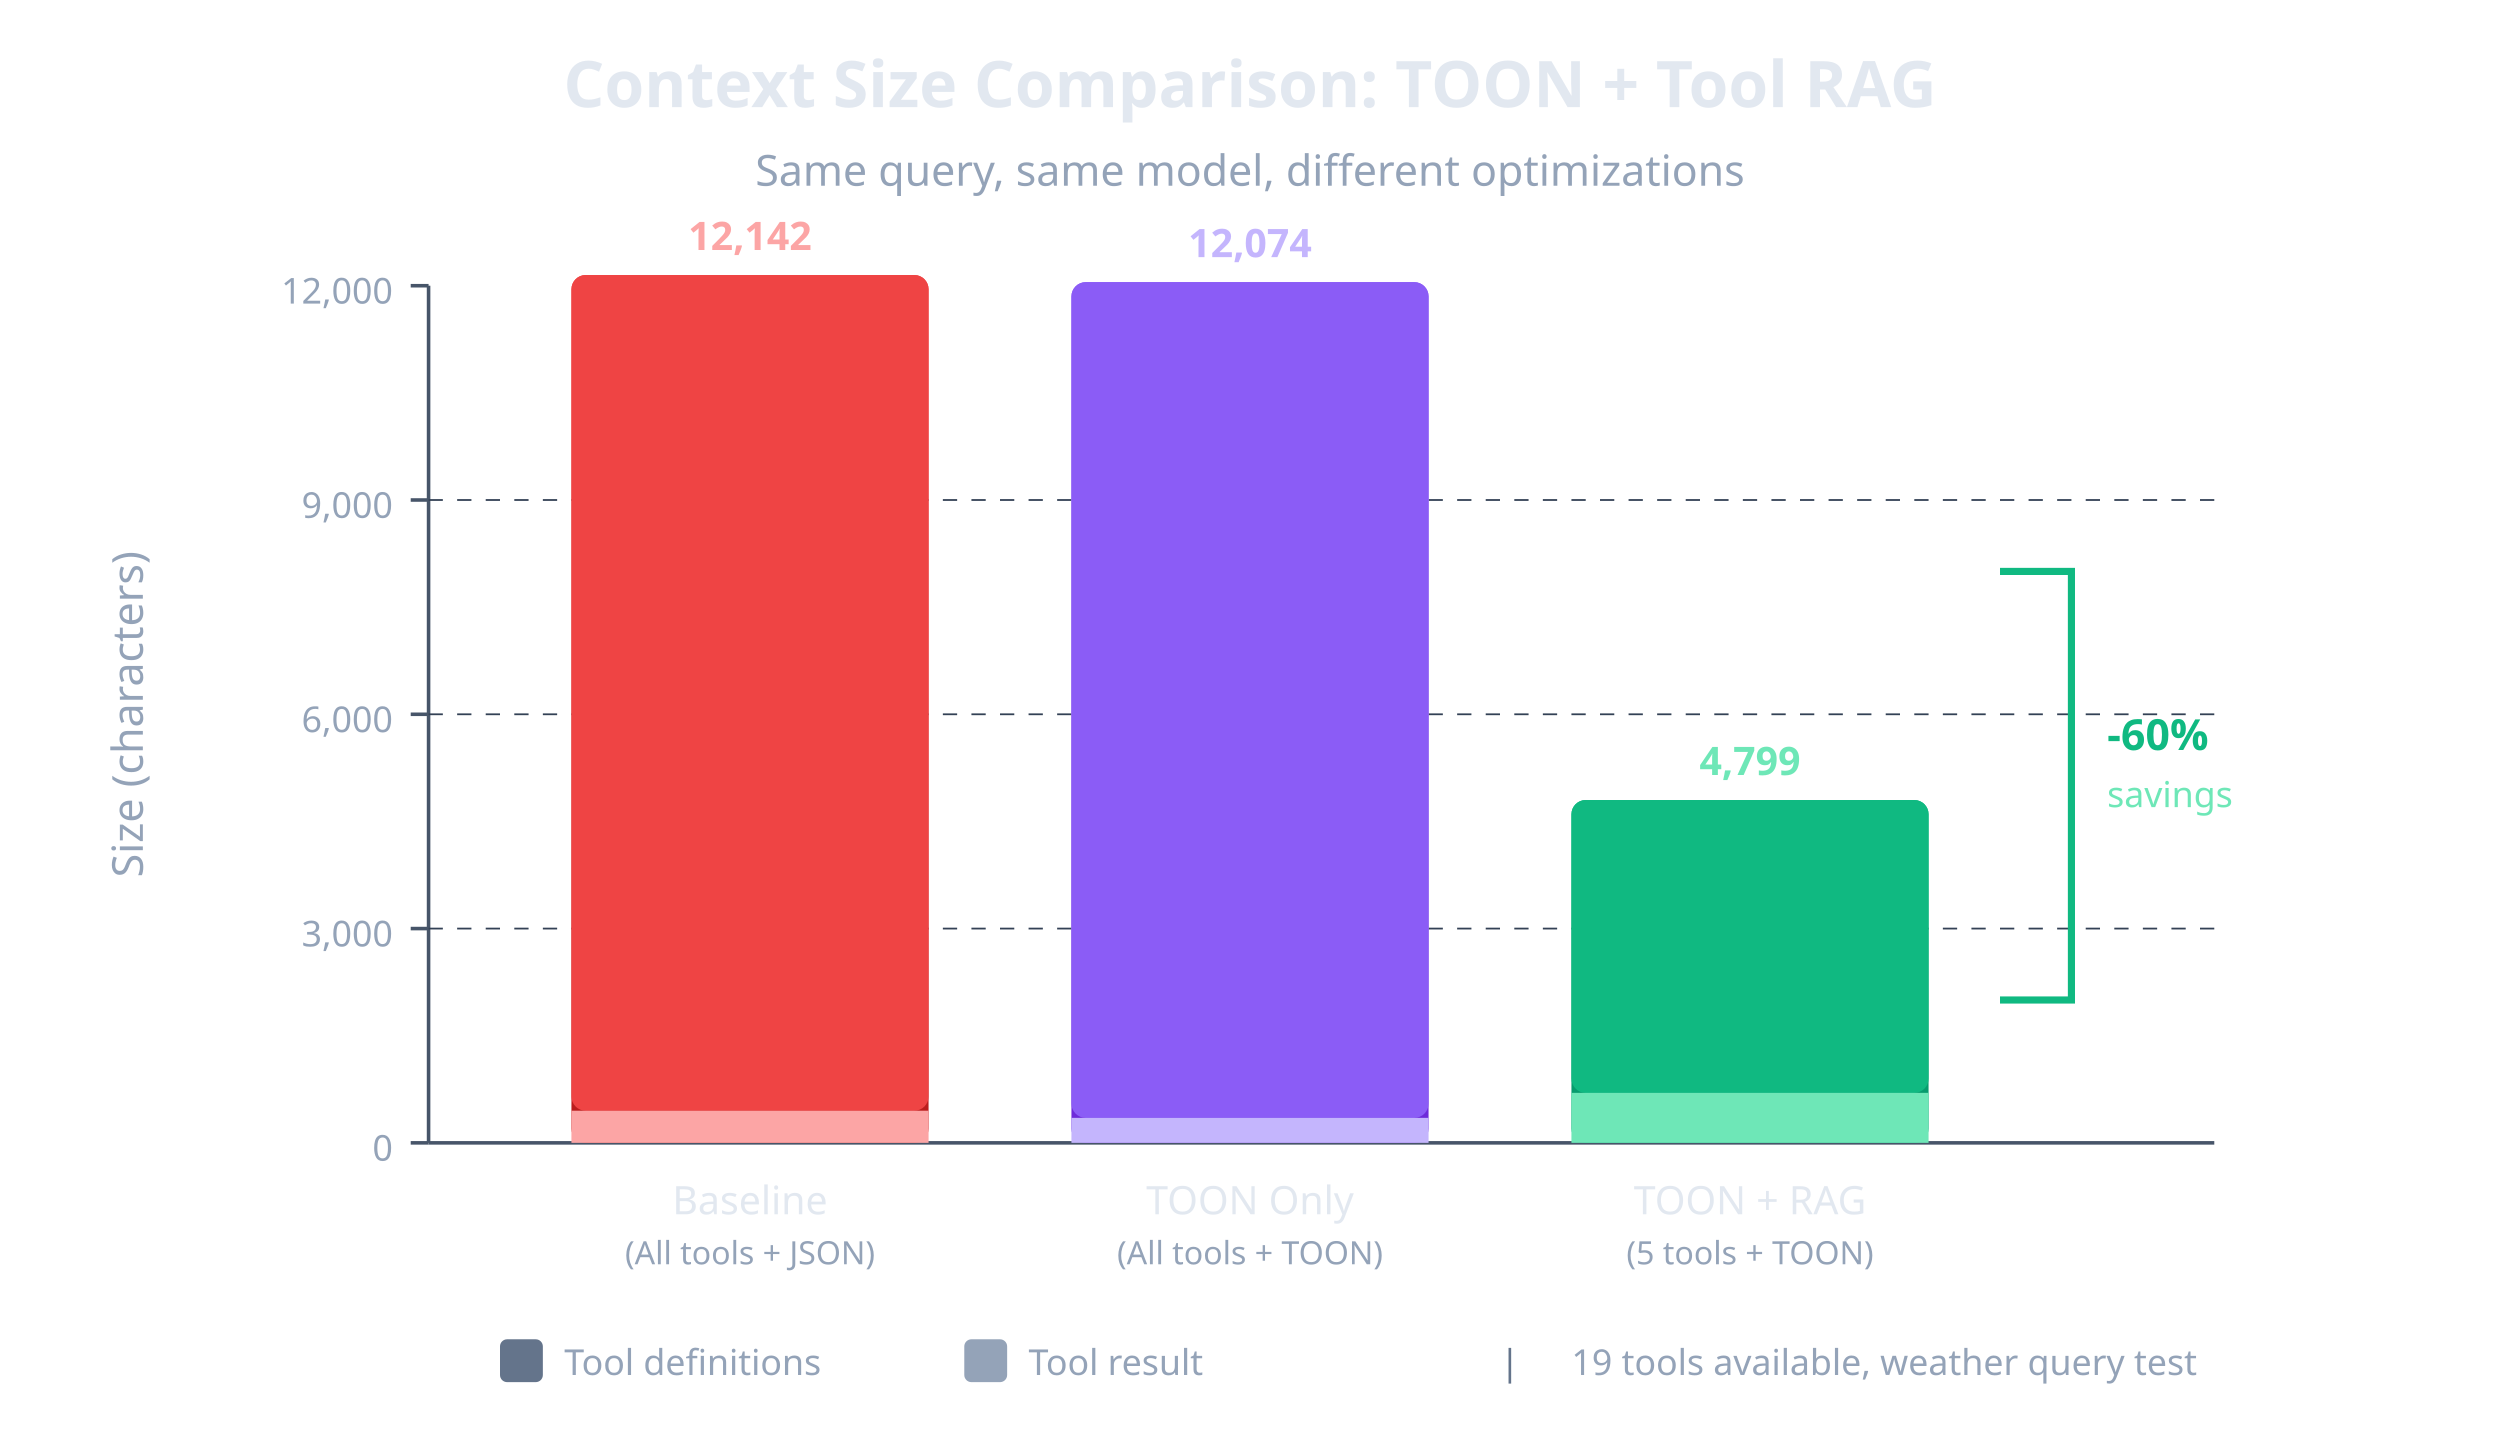
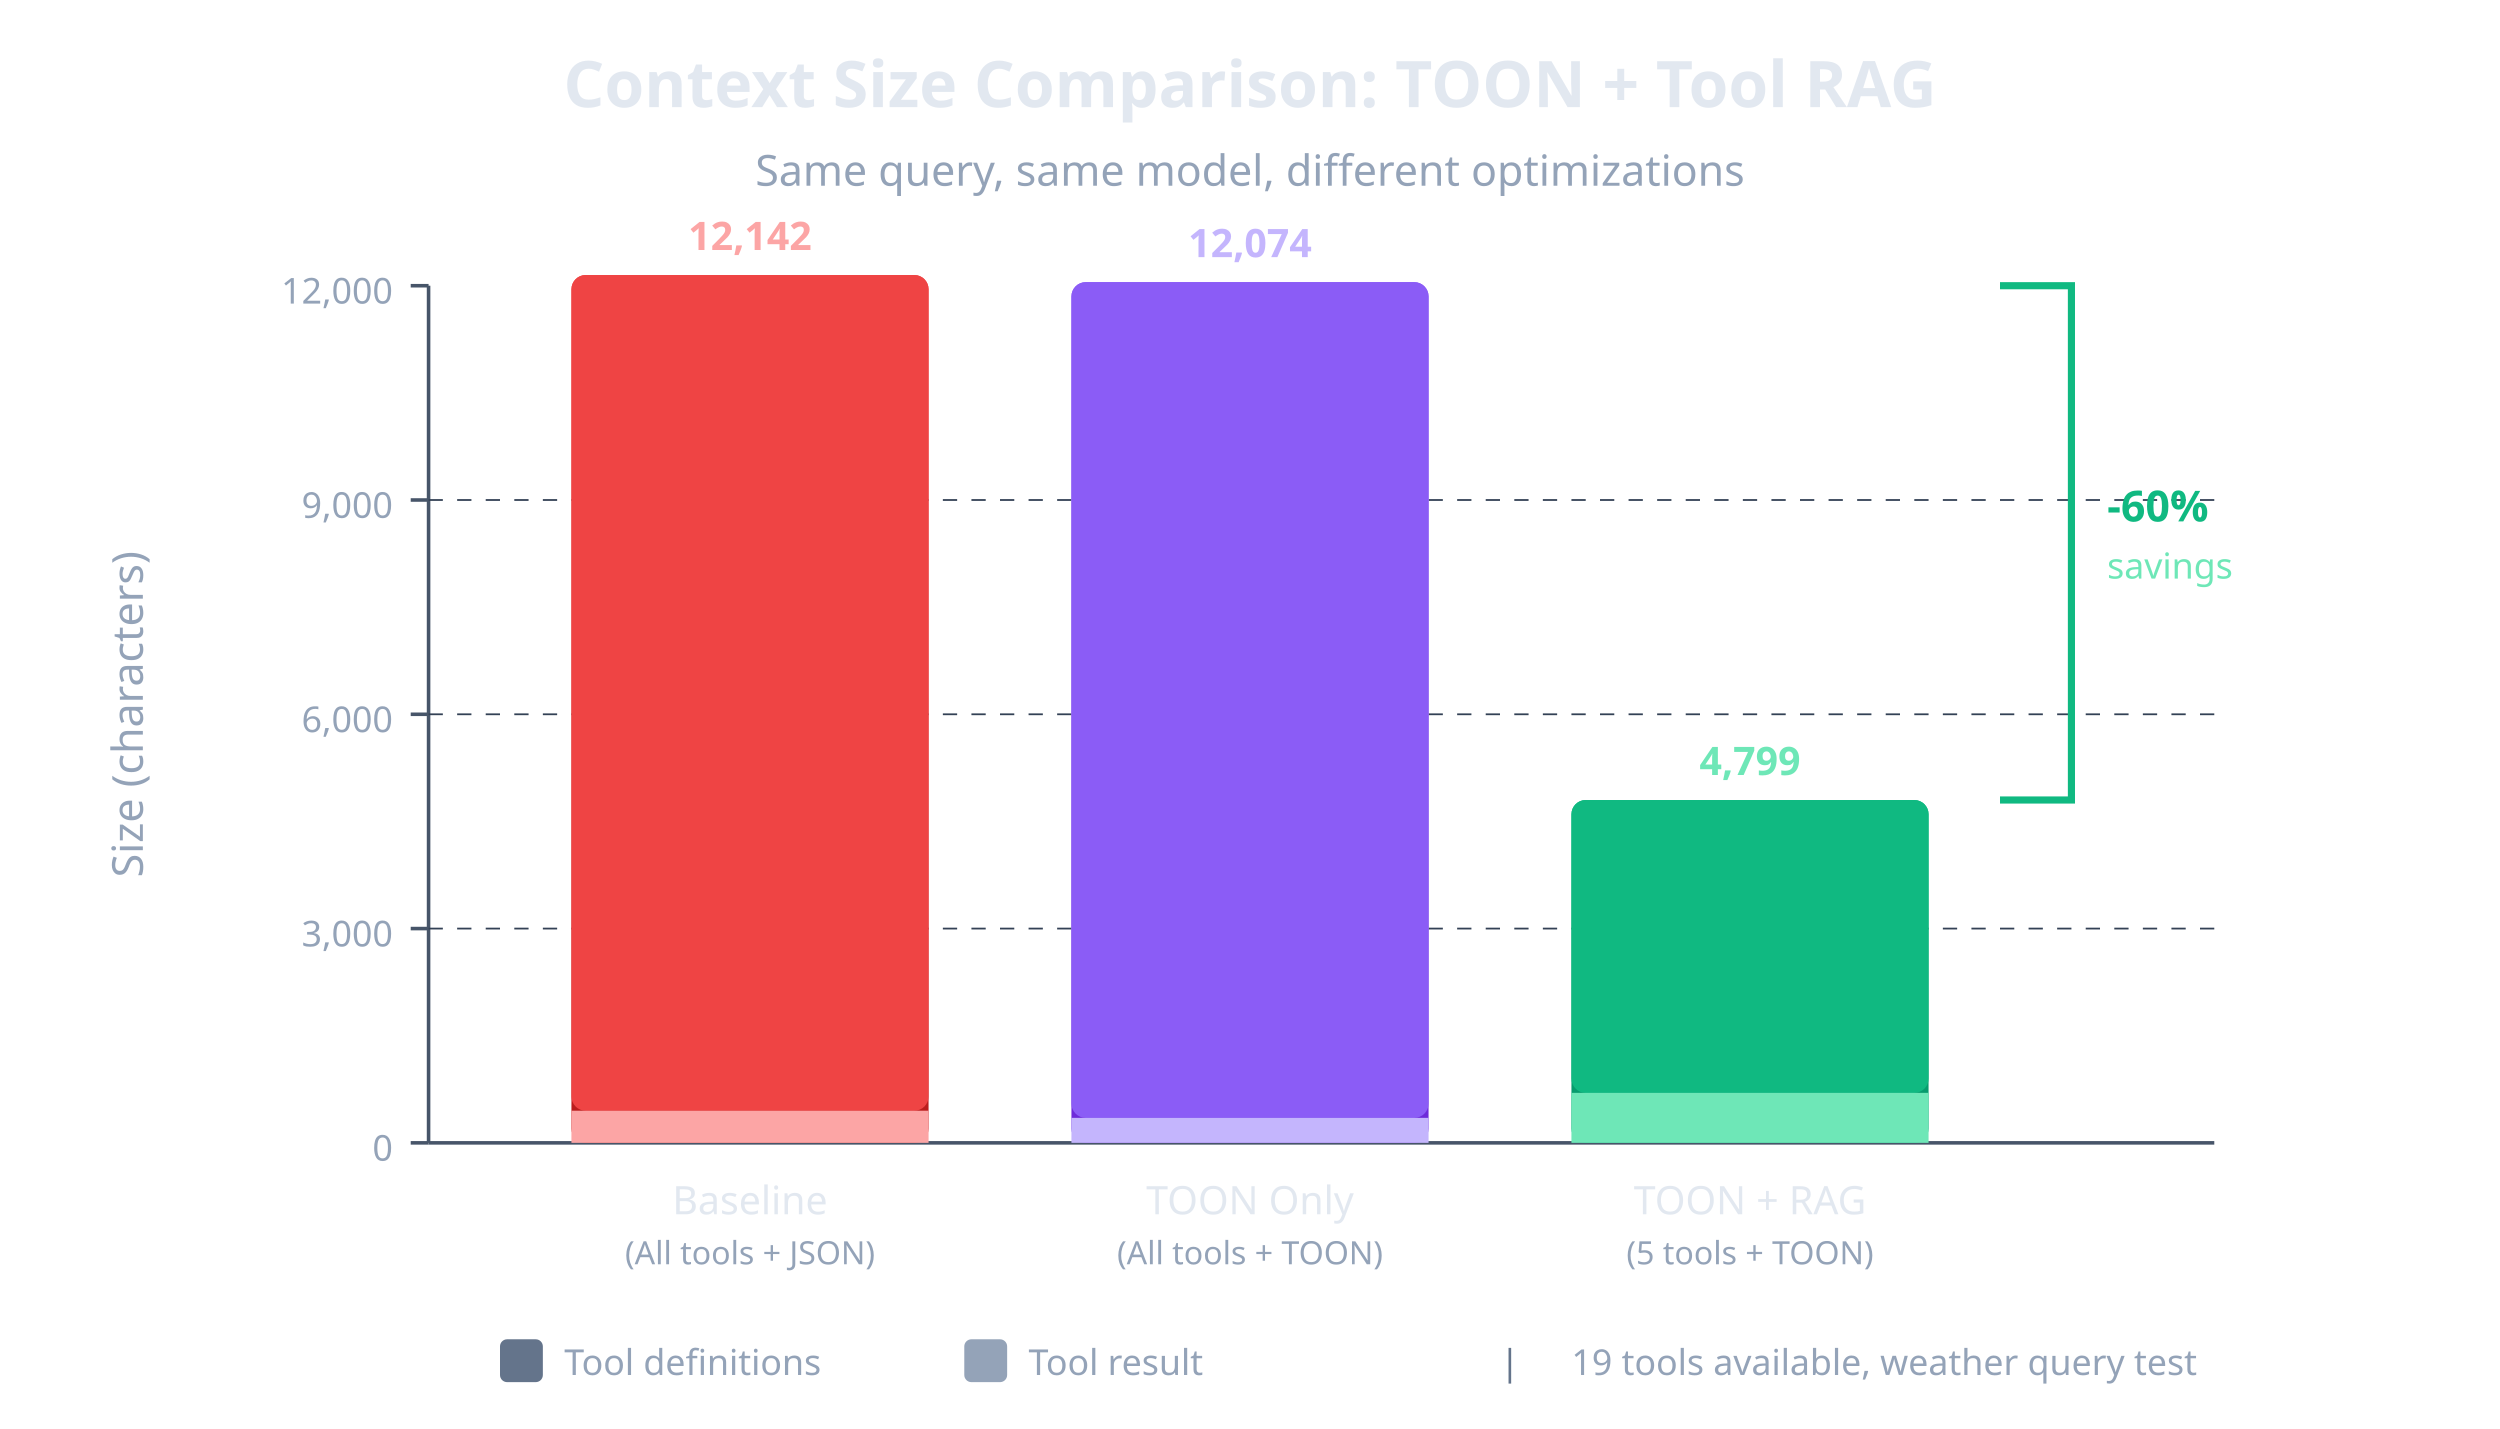
<svg xmlns="http://www.w3.org/2000/svg" viewBox="0 0 700 400">
  <defs>
    <linearGradient id="barGradient1" x1="0%" y1="0%" x2="0%" y2="100%">
      <stop offset="0%" style="stop-color:#ef4444;stop-opacity:1" />
      <stop offset="100%" style="stop-color:#b91c1c;stop-opacity:1" />
    </linearGradient>
    <linearGradient id="barGradient2" x1="0%" y1="0%" x2="0%" y2="100%">
      <stop offset="0%" style="stop-color:#8b5cf6;stop-opacity:1" />
      <stop offset="100%" style="stop-color:#6d28d9;stop-opacity:1" />
    </linearGradient>
    <linearGradient id="barGradient3" x1="0%" y1="0%" x2="0%" y2="100%">
      <stop offset="0%" style="stop-color:#10b981;stop-opacity:1" />
      <stop offset="100%" style="stop-color:#059669;stop-opacity:1" />
    </linearGradient>
  </defs>
  <rect width="700" height="400" fill="none" />
  <text x="350" y="30" text-anchor="middle" font-family="system-ui, sans-serif" font-size="18" font-weight="600" fill="#e2e8f0">Context Size Comparison: TOON + Tool RAG</text>
  <text x="350" y="52" text-anchor="middle" font-family="system-ui, sans-serif" font-size="12" fill="#94a3b8">Same query, same model, different optimizations</text>
  <line x1="120" y1="80" x2="120" y2="320" stroke="#475569" stroke-width="1" />
  <text x="40" y="200" text-anchor="middle" font-family="system-ui, sans-serif" font-size="12" fill="#94a3b8" transform="rotate(-90, 40, 200)">Size (characters)</text>
  <text x="110" y="85" text-anchor="end" font-family="system-ui, sans-serif" font-size="10" fill="#94a3b8">12,000</text>
  <line x1="115" y1="80" x2="120" y2="80" stroke="#475569" stroke-width="1" />
  <text x="110" y="145" text-anchor="end" font-family="system-ui, sans-serif" font-size="10" fill="#94a3b8">9,000</text>
  <line x1="115" y1="140" x2="120" y2="140" stroke="#475569" stroke-width="1" />
  <text x="110" y="205" text-anchor="end" font-family="system-ui, sans-serif" font-size="10" fill="#94a3b8">6,000</text>
  <line x1="115" y1="200" x2="120" y2="200" stroke="#475569" stroke-width="1" />
  <text x="110" y="265" text-anchor="end" font-family="system-ui, sans-serif" font-size="10" fill="#94a3b8">3,000</text>
  <line x1="115" y1="260" x2="120" y2="260" stroke="#475569" stroke-width="1" />
  <text x="110" y="325" text-anchor="end" font-family="system-ui, sans-serif" font-size="10" fill="#94a3b8">0</text>
  <line x1="115" y1="320" x2="120" y2="320" stroke="#475569" stroke-width="1" />
  <line x1="120" y1="320" x2="620" y2="320" stroke="#475569" stroke-width="1" />
  <line x1="120" y1="140" x2="620" y2="140" stroke="#334155" stroke-width="0.5" stroke-dasharray="4,4" />
  <line x1="120" y1="200" x2="620" y2="200" stroke="#334155" stroke-width="0.5" stroke-dasharray="4,4" />
  <line x1="120" y1="260" x2="620" y2="260" stroke="#334155" stroke-width="0.5" stroke-dasharray="4,4" />
  <rect x="160" y="77" width="100" height="243" rx="4" fill="url(#barGradient1)" />
  <text x="210" y="70" text-anchor="middle" font-family="system-ui, sans-serif" font-size="11" font-weight="600" fill="#fca5a5">12,142</text>
  <rect x="160" y="77" width="100" height="234" rx="4" fill="#ef4444" />
  <rect x="160" y="311" width="100" height="9" rx="0" fill="#fca5a5" />
  <rect x="300" y="79" width="100" height="241" rx="4" fill="url(#barGradient2)" />
  <text x="350" y="72" text-anchor="middle" font-family="system-ui, sans-serif" font-size="11" font-weight="600" fill="#c4b5fd">12,074</text>
  <rect x="300" y="79" width="100" height="234" rx="4" fill="#8b5cf6" />
  <rect x="300" y="313" width="100" height="7" rx="0" fill="#c4b5fd" />
  <rect x="440" y="224" width="100" height="96" rx="4" fill="url(#barGradient3)" />
  <text x="490" y="217" text-anchor="middle" font-family="system-ui, sans-serif" font-size="11" font-weight="600" fill="#6ee7b7">4,799</text>
  <rect x="440" y="224" width="100" height="82" rx="4" fill="#10b981" />
  <rect x="440" y="306" width="100" height="14" rx="0" fill="#6ee7b7" />
  <text x="210" y="340" text-anchor="middle" font-family="system-ui, sans-serif" font-size="11" fill="#e2e8f0">Baseline</text>
  <text x="210" y="354" text-anchor="middle" font-family="system-ui, sans-serif" font-size="9" fill="#94a3b8">(All tools + JSON)</text>
  <text x="350" y="340" text-anchor="middle" font-family="system-ui, sans-serif" font-size="11" fill="#e2e8f0">TOON Only</text>
  <text x="350" y="354" text-anchor="middle" font-family="system-ui, sans-serif" font-size="9" fill="#94a3b8">(All tools + TOON)</text>
  <text x="490" y="340" text-anchor="middle" font-family="system-ui, sans-serif" font-size="11" fill="#e2e8f0">TOON + RAG</text>
  <text x="490" y="354" text-anchor="middle" font-family="system-ui, sans-serif" font-size="9" fill="#94a3b8">(5 tools + TOON)</text>
-   <path d="M 560 160 L 580 160 L 580 280 L 560 280" stroke="#10b981" stroke-width="2" fill="none" />
-   <text x="590" y="210" font-family="system-ui, sans-serif" font-size="12" font-weight="600" fill="#10b981">-60%</text>
-   <text x="590" y="226" font-family="system-ui, sans-serif" font-size="10" fill="#6ee7b7">savings</text>
+   <path d="M 560 80 L 580 80 L 580 224 L 560 224" stroke="#10b981" stroke-width="2" fill="none" />
+   <text x="590" y="146" font-family="system-ui, sans-serif" font-size="12" font-weight="600" fill="#10b981">-60%</text>
+   <text x="590" y="162" font-family="system-ui, sans-serif" font-size="10" fill="#6ee7b7">savings</text>
  <g transform="translate(140, 375)">
    <rect x="0" y="0" width="12" height="12" rx="2" fill="#64748b" />
    <text x="18" y="10" font-family="system-ui, sans-serif" font-size="10" fill="#94a3b8">Tool definitions</text>
    <rect x="130" y="0" width="12" height="12" rx="2" fill="#94a3b8" />
    <text x="148" y="10" font-family="system-ui, sans-serif" font-size="10" fill="#94a3b8">Tool result</text>
    <text x="280" y="10" font-family="system-ui, sans-serif" font-size="10" fill="#64748b">|</text>
    <text x="300" y="10" font-family="system-ui, sans-serif" font-size="10" fill="#94a3b8">19 tools available, weather query test</text>
  </g>
</svg>
